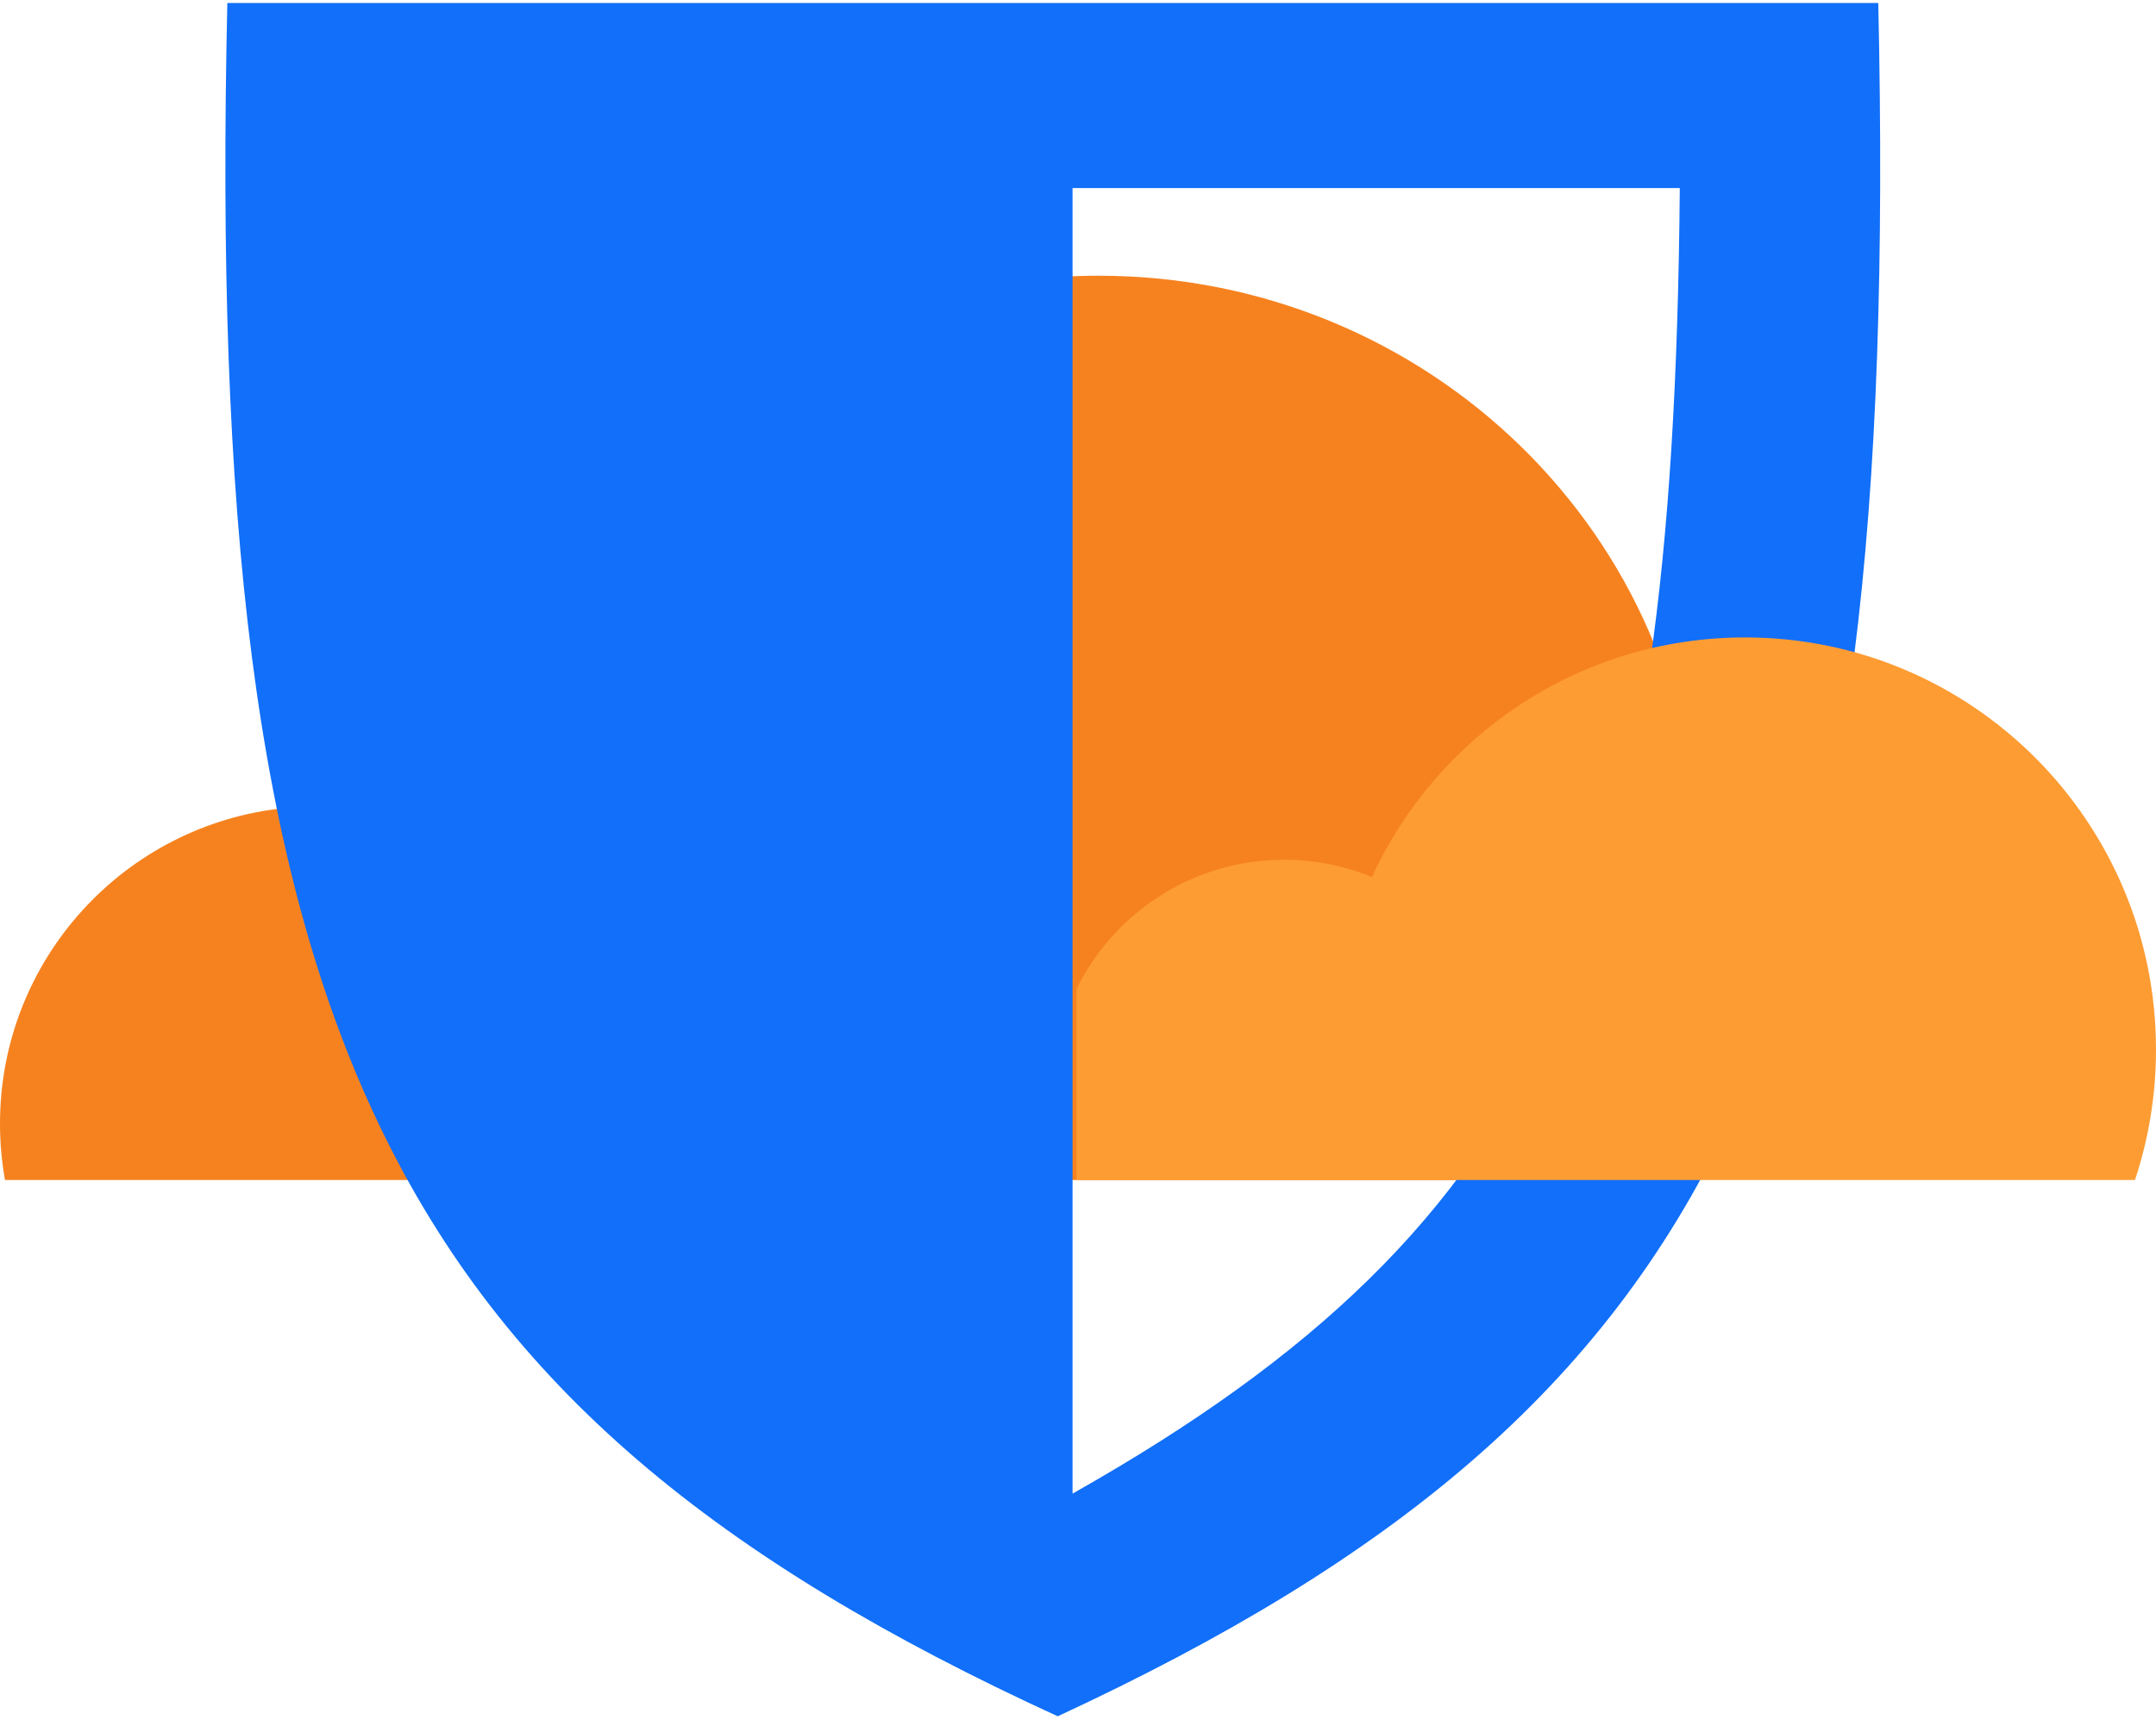
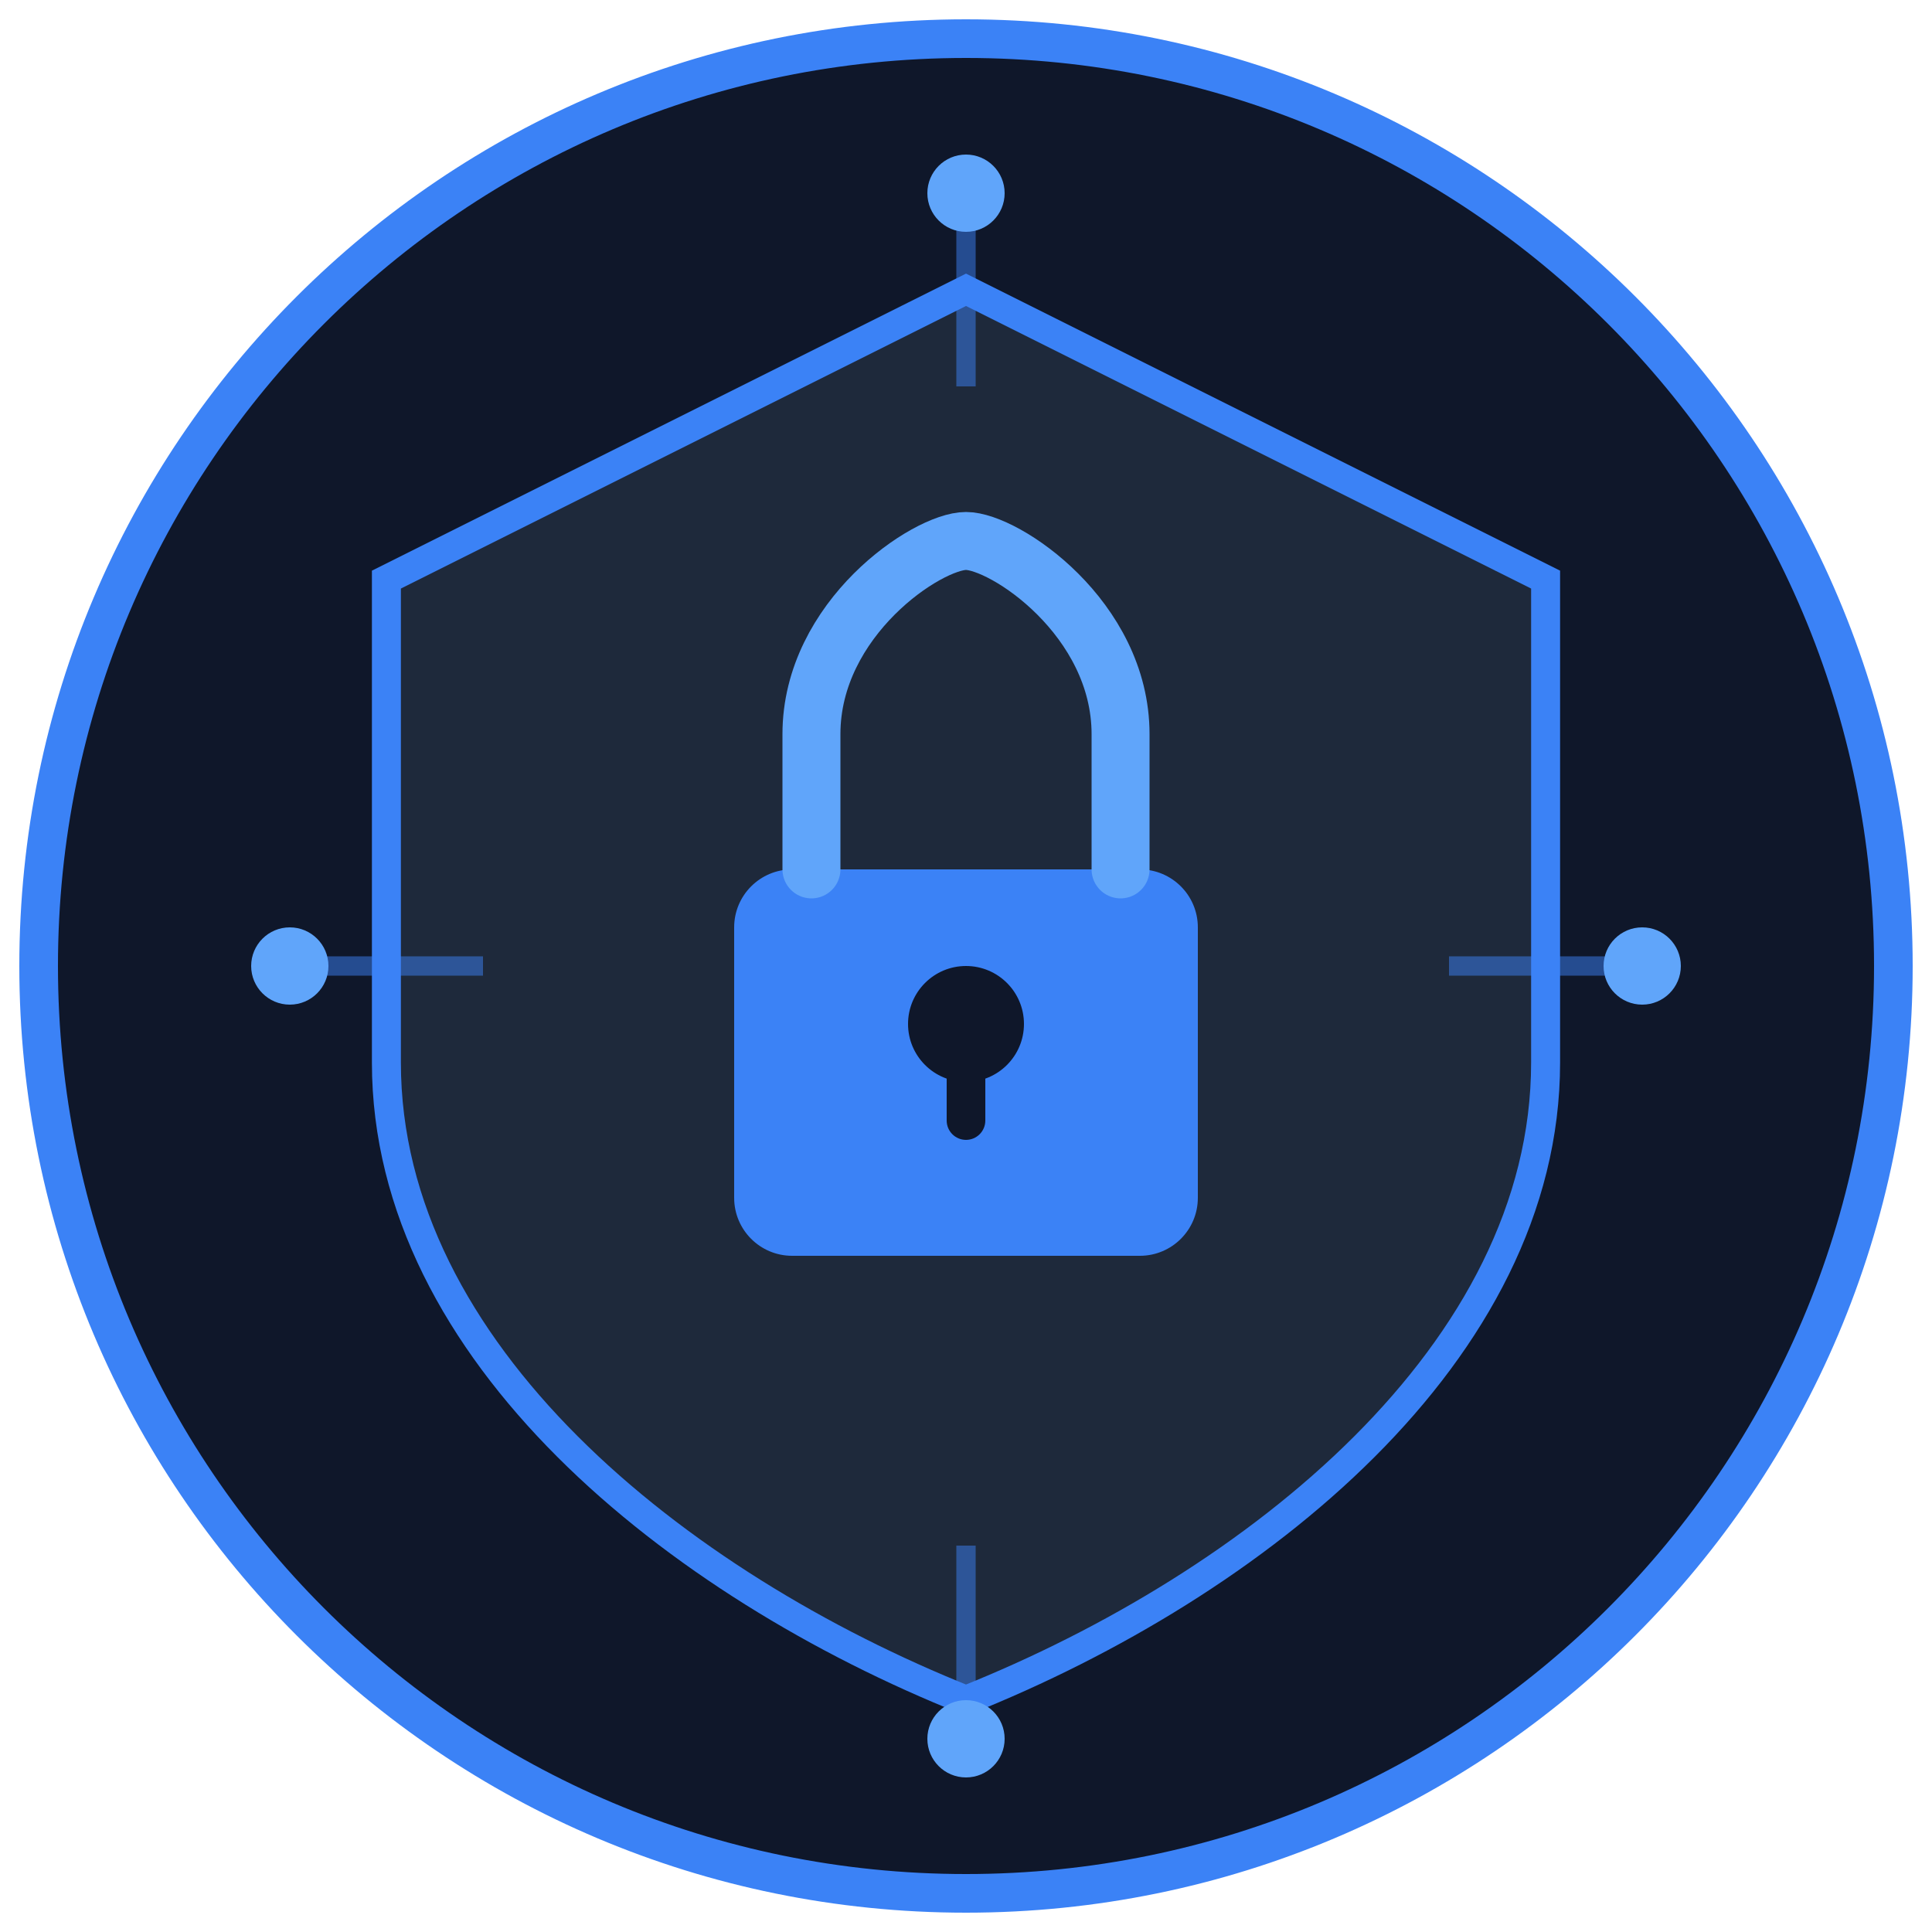
- <svg xmlns="http://www.w3.org/2000/svg" width="727" height="580" viewBox="0 0 727 580" fill="none">
-   <path d="M370.5 93C481.785 93 572 181.2 572 290C572 329.877 559.879 366.986 539.046 398H1.682C0.577 391.834 0 385.484 0 379C0 323.617 42.077 278.061 96.008 272.558C92.771 263.989 91 254.701 91 245C91 201.922 125.922 167 169 167C182.365 167 194.945 170.362 205.94 176.286C242.437 125.895 302.539 93 370.5 93Z" fill="#F6821F" />
-   <path fill-rule="evenodd" clip-rule="evenodd" d="M76.657 1.007C72.78 172.923 85.549 291.119 127.869 379.459C170.188 467.799 242.092 526.353 356.665 578.892C469.877 526.354 540.929 467.802 582.746 379.461C624.564 291.12 637.181 172.923 633.35 1.007H76.657ZM523.796 342.933C554.479 275.533 565.347 188.379 566.419 63.939L566.422 63.432H361.661V503.786L362.405 503.364C442.602 457.962 493.101 410.36 523.796 342.933Z" fill="#116FF9" />
-   <path d="M588.465 215C664.976 215 727 277.233 727 354C727 369.378 724.509 384.172 719.913 398H363V333.553C375.721 307.751 402.287 290 433 290C443.483 290 453.482 292.068 462.613 295.818C484.559 248.11 532.658 215 588.465 215Z" fill="#FD9C33" />
+ <svg xmlns="http://www.w3.org/2000/svg" width="100" height="100" viewBox="0 0 100 100" fill="none">
+   <circle cx="50" cy="50" r="48" fill="#0f172a" stroke="#3b82f6" stroke-width="2" />
+   <path d="M50 15 L80 30 L80 55 C80 70 65 82 50 88 C35 82 20 70 20 55 L20 30 Z" fill="#1e293b" stroke="#3b82f6" stroke-width="1.5" />
+   <rect x="38" y="45" width="24" height="20" rx="3" fill="#3b82f6" />
+   <path d="M42 45 L42 38 C42 32 48 28 50 28 C52 28 58 32 58 38 L58 45" stroke="#60a5fa" stroke-width="3" fill="none" stroke-linecap="round" />
+   <circle cx="50" cy="53" r="3" fill="#0f172a" />
+   <rect x="49" y="53" width="2" height="6" rx="1" fill="#0f172a" />
+   <path d="M15 50 L25 50" stroke="#3b82f6" stroke-width="1" opacity="0.5" />
+   <path d="M75 50 L85 50" stroke="#3b82f6" stroke-width="1" opacity="0.5" />
+   <path d="M50 10 L50 20" stroke="#3b82f6" stroke-width="1" opacity="0.5" />
+   <path d="M50 80 L50 90" stroke="#3b82f6" stroke-width="1" opacity="0.5" />
+   <circle cx="15" cy="50" r="2" fill="#60a5fa" />
+   <circle cx="85" cy="50" r="2" fill="#60a5fa" />
+   <circle cx="50" cy="10" r="2" fill="#60a5fa" />
+   <circle cx="50" cy="90" r="2" fill="#60a5fa" />
</svg>
